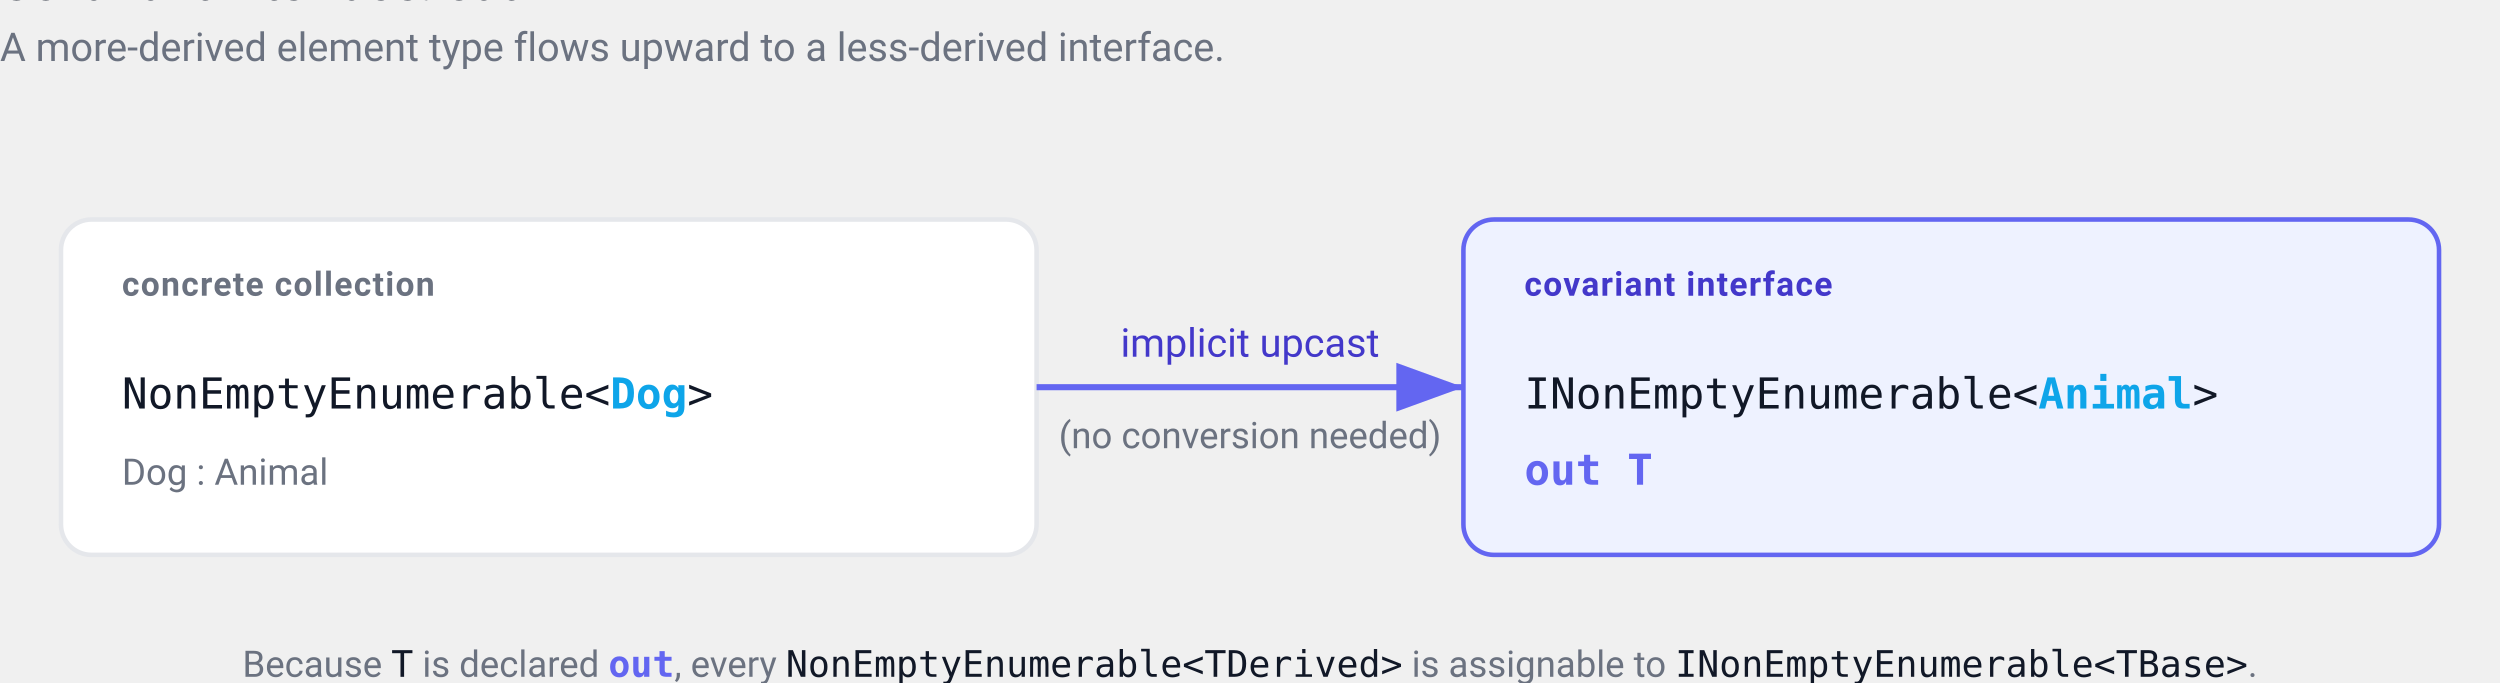
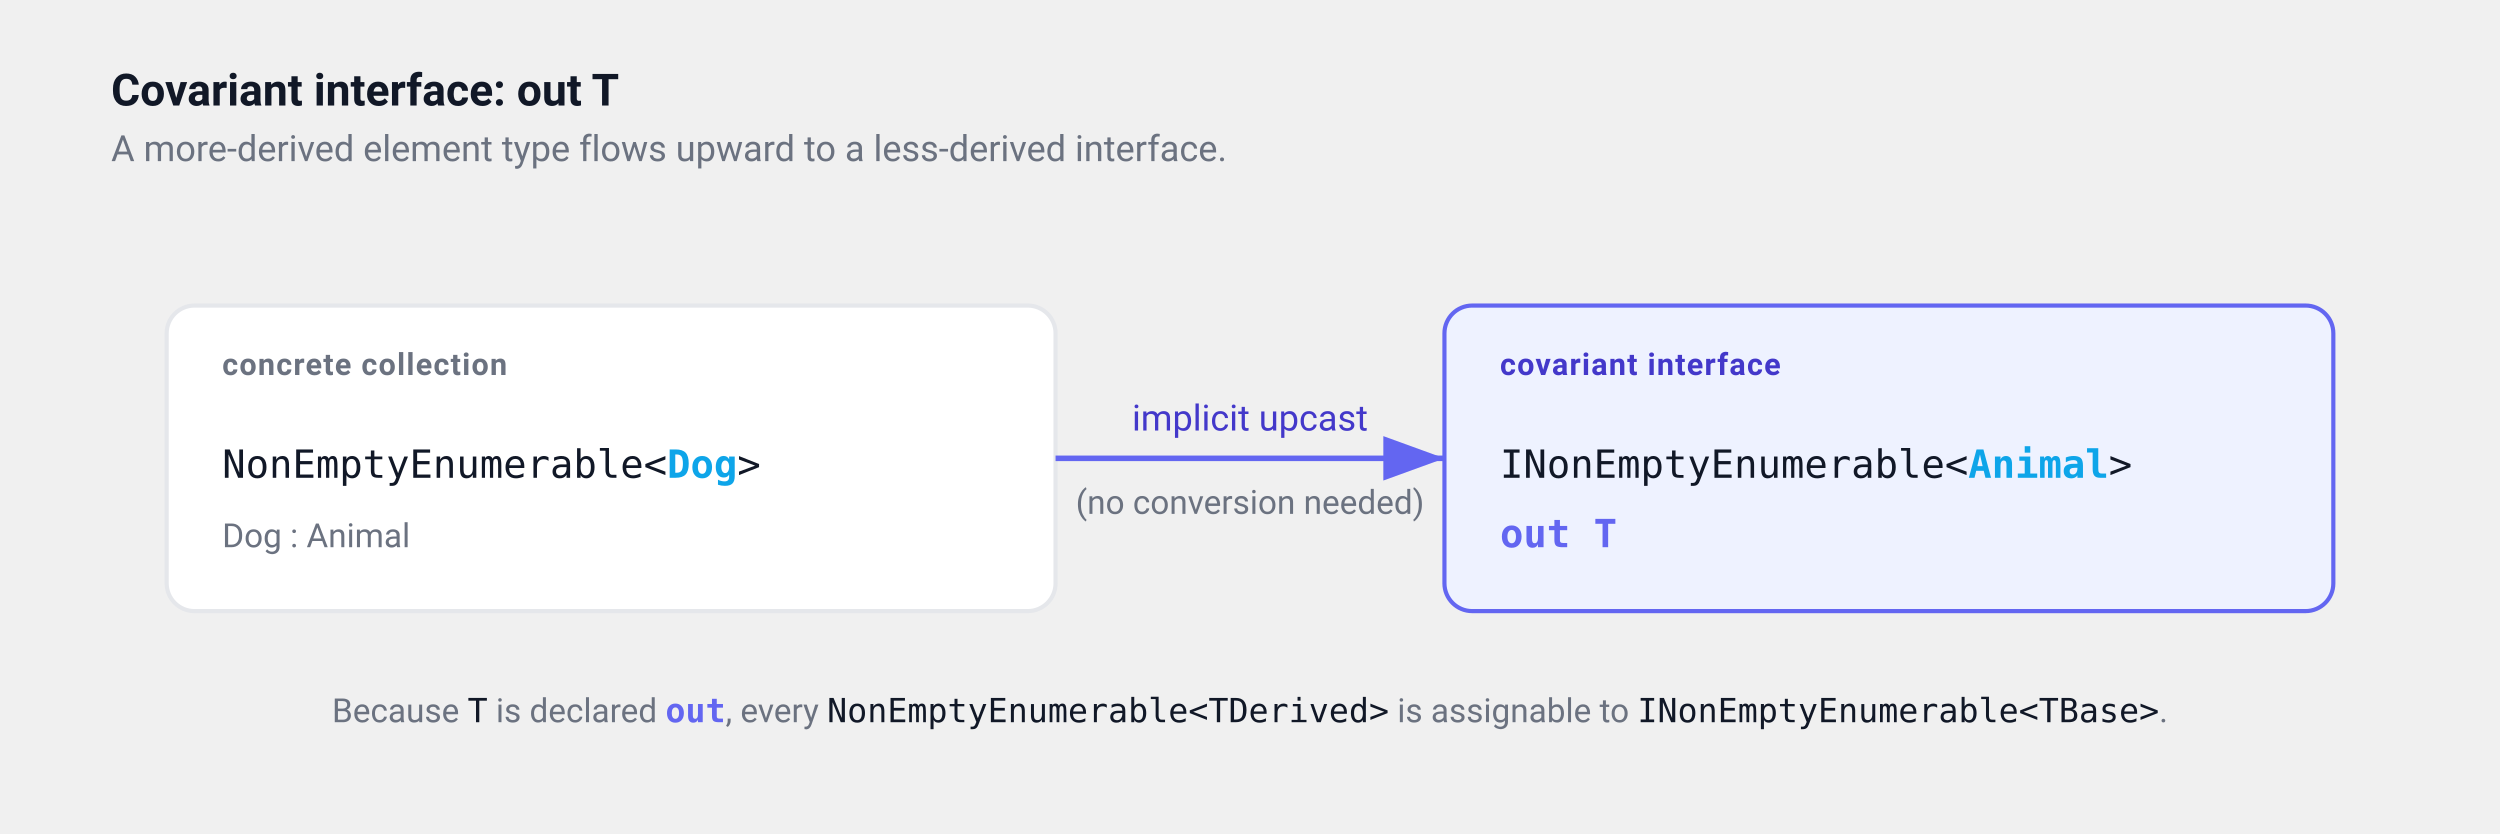
- <svg xmlns="http://www.w3.org/2000/svg" viewBox="40 38 820 224" role="img" aria-label="INonEmptyEnumerable covariance">
+ <svg xmlns="http://www.w3.org/2000/svg" viewBox="0 0 900 300" role="img" aria-label="INonEmptyEnumerable covariance">
  <style>
    .title-text { font: 600 16px -apple-system, BlinkMacSystemFont, 'Segoe UI', Roboto, sans-serif; fill: #111827; }
    .subtitle   { font: 13px -apple-system, BlinkMacSystemFont, 'Segoe UI', Roboto, sans-serif; fill: #6B7280; }
    .mono       { font: 14px ui-monospace, SFMono-Regular, 'SF Mono', Menlo, Consolas, monospace; fill: #111827; }
    .mono-out   { font: 700 14px ui-monospace, SFMono-Regular, 'SF Mono', Menlo, Consolas, monospace; fill: #6366F1; }
    .tag        { font: 600 11px -apple-system, BlinkMacSystemFont, 'Segoe UI', Roboto, sans-serif; letter-spacing: 0.04em; text-transform: uppercase; }
    .edge-label { font: 13px -apple-system, BlinkMacSystemFont, 'Segoe UI', Roboto, sans-serif; fill: #374151; }
    .hint       { font: 12px -apple-system, BlinkMacSystemFont, 'Segoe UI', Roboto, sans-serif; fill: #6B7280; }


    .concrete-bg     { fill: #FFFFFF; }
    .concrete-border { stroke: #E5E7EB; }
    .concrete-tag    { fill: #6B7280; }

    .interface-bg     { fill: #EEF2FF; }
    .interface-border { stroke: #6366F1; }
    .interface-tag    { fill: #4338CA; }

    .accent-cyan      { fill: #0EA5E9; }
    .edge-label-indigo { fill: #4338CA; }
    .mono-strong      { fill: #111827; }
    .mono-indigo      { fill: #6366F1; }

    :where(.dark) {

      .concrete-bg     { fill: #161b22; }
      .concrete-border { stroke: #30363d; }
      .concrete-tag    { fill: #8b949e; }

      .interface-bg     { fill: #1a1d40; }
      .interface-border { stroke: #818CF8; }
      .interface-tag    { fill: #C7D2FE; }

      .accent-cyan      { fill: #38BDF8; }
      .edge-label-indigo { fill: #C7D2FE; }
      .mono-out         { fill: #A5B4FC; }
      .mono-indigo      { fill: #A5B4FC; }
      .mono-strong      { fill: #e6edf3; }

      .title-text { fill: #e6edf3; }
      .subtitle   { fill: #8b949e; }
      .mono       { fill: #e6edf3; }
      .edge-label { fill: #c9d1d9; }
      .hint       { fill: #8b949e; }
    }
  </style>
  <defs>
    <marker id="cv-arrow" markerWidth="12" markerHeight="12" refX="11" refY="4" orient="auto" markerUnits="strokeWidth">
      <path d="M 0,0 L 11,4 L 0,8 z" fill="#6366F1" />
    </marker>
  </defs>
  <text class="title-text" x="40" y="38">Covariant interface: out T</text>
  <text class="subtitle" x="40" y="58">A more-derived element type flows upward to a less-derived interface.</text>
  <rect class="concrete-bg concrete-border" x="60" y="110" width="320" height="110" rx="10" stroke-width="1.5" />
  <text class="tag concrete-tag" x="80" y="135">concrete collection</text>
  <text class="mono" x="80" y="172">NonEmptyEnumerable&lt;<tspan class="accent-cyan" font-weight="700">Dog</tspan>&gt;</text>
  <text class="hint" x="80" y="197">Dog : Animal</text>
  <rect class="interface-bg interface-border" x="520" y="110" width="320" height="110" rx="10" stroke-width="1.5" />
  <text class="tag interface-tag" x="540" y="135">covariant interface</text>
  <text class="mono" x="540" y="172">INonEmptyEnumerable&lt;<tspan class="accent-cyan" font-weight="700">Animal</tspan>&gt;</text>
  <text class="mono-out" x="540" y="197">out T</text>
  <path d="M 380 165 L 520 165" stroke="#6366F1" stroke-width="2" marker-end="url(#cv-arrow)" />
  <text class="edge-label edge-label-indigo" x="450" y="155" text-anchor="middle">implicit upcast</text>
  <text class="hint" x="450" y="185" text-anchor="middle">(no conversion needed)</text>
  <text class="hint" x="450" y="260" text-anchor="middle">
    Because <tspan class="mono-strong" font-family="ui-monospace, SFMono-Regular, Menlo, Consolas, monospace">T</tspan> is declared <tspan class="mono-indigo" font-weight="700" font-family="ui-monospace, SFMono-Regular, Menlo, Consolas, monospace">out</tspan>, every <tspan class="mono-strong" font-family="ui-monospace, SFMono-Regular, Menlo, Consolas, monospace">NonEmptyEnumerable&lt;TDerived&gt;</tspan> is assignable to <tspan class="mono-strong" font-family="ui-monospace, SFMono-Regular, Menlo, Consolas, monospace">INonEmptyEnumerable&lt;TBase&gt;</tspan>.
  </text>
</svg>
